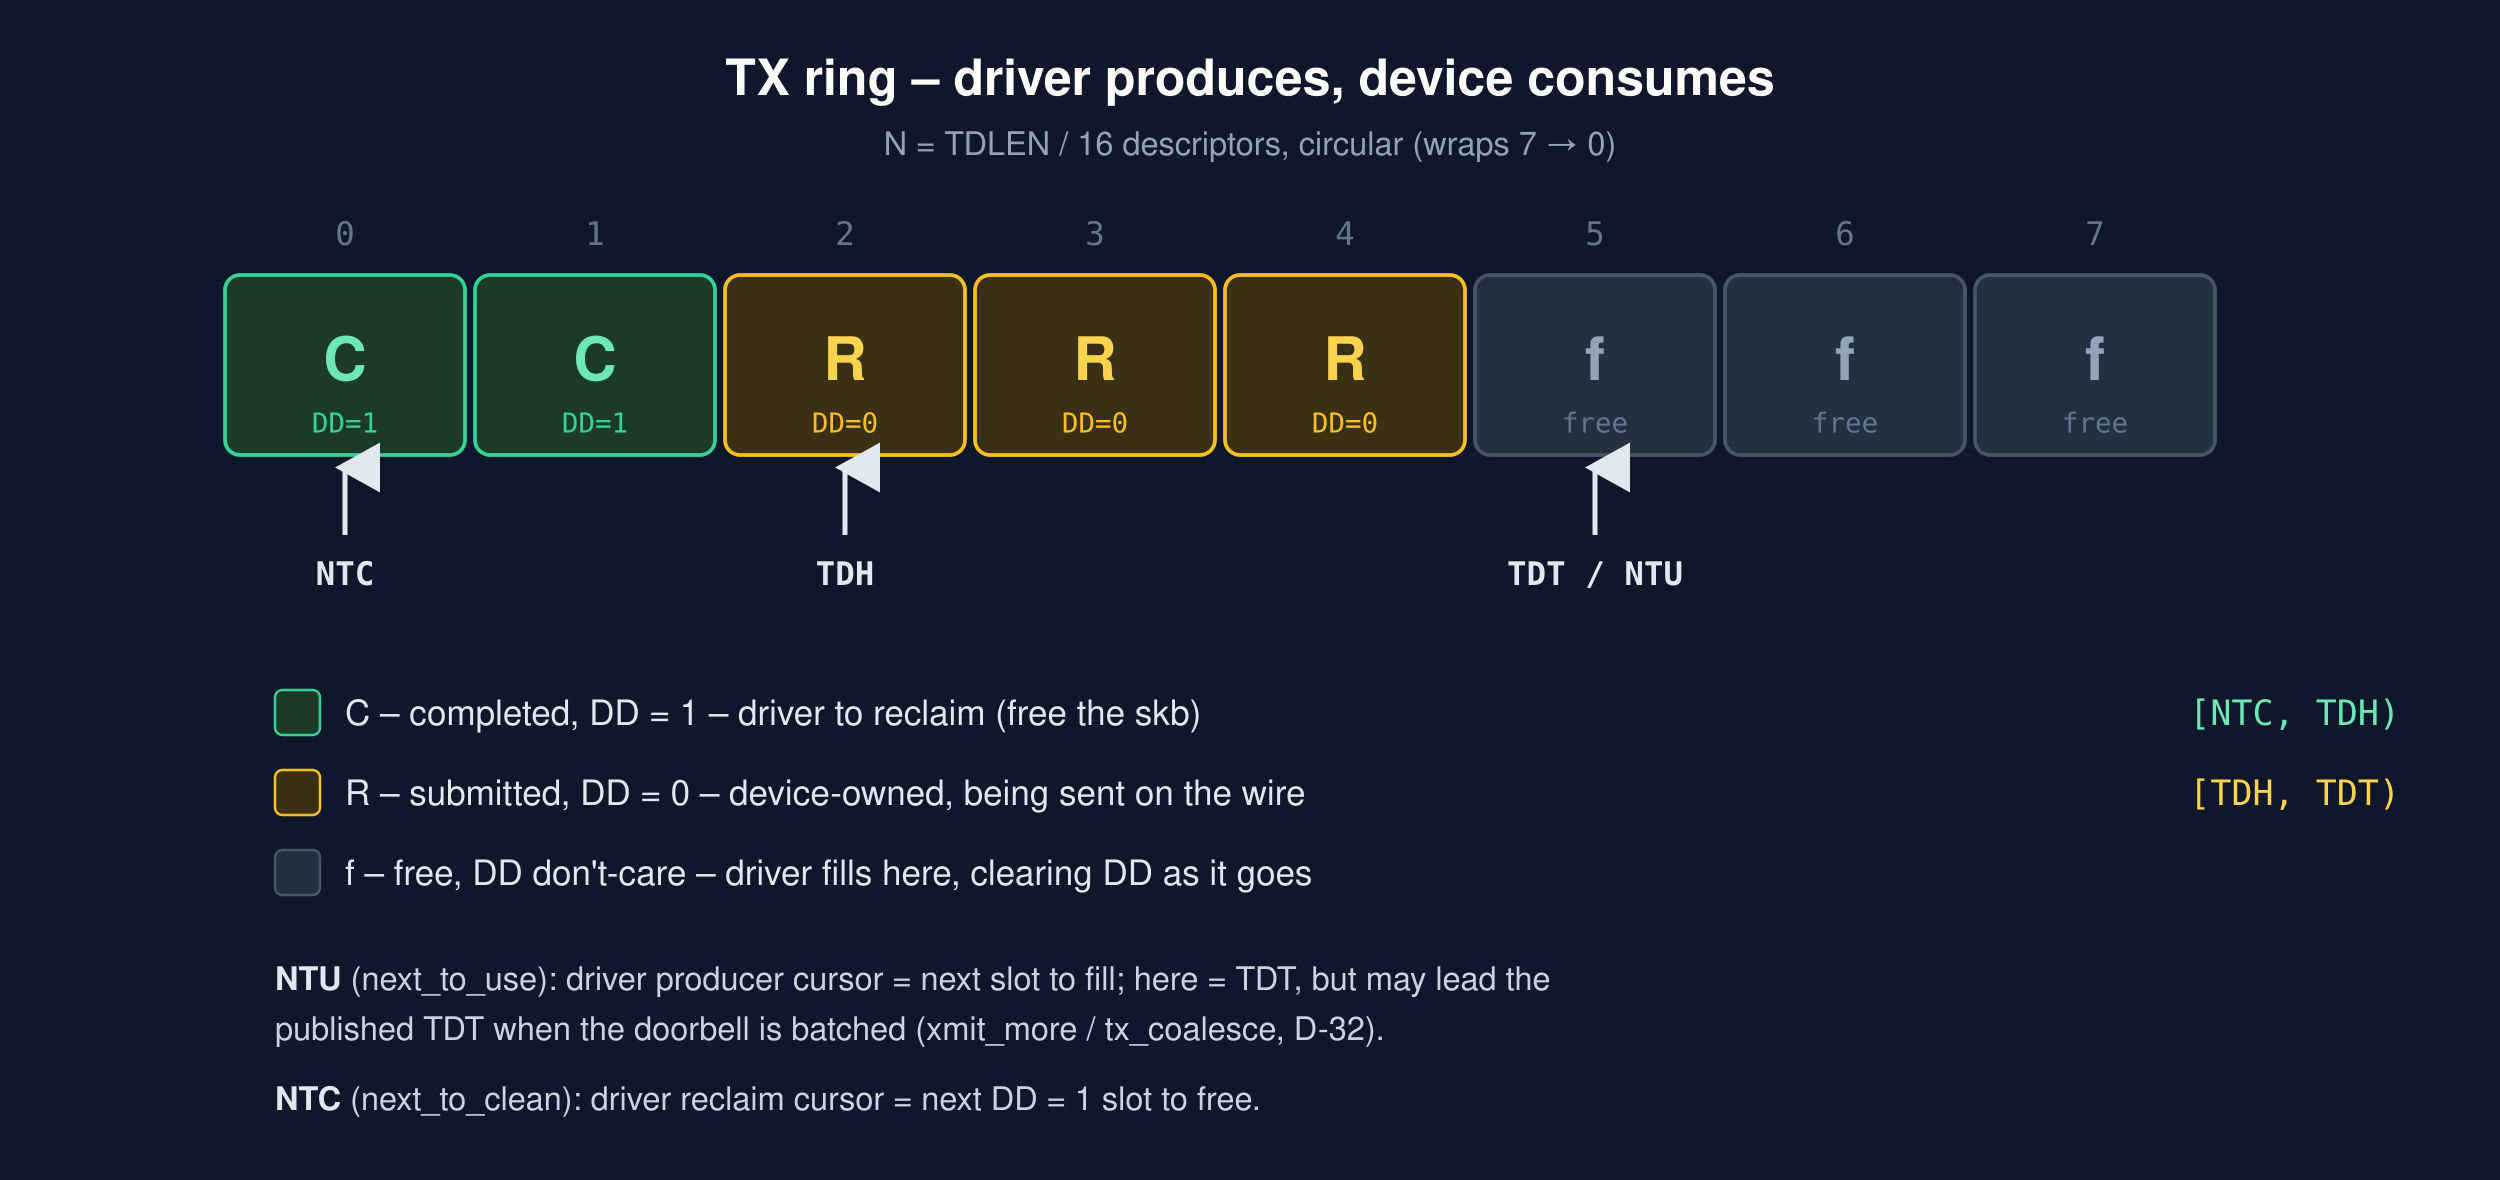
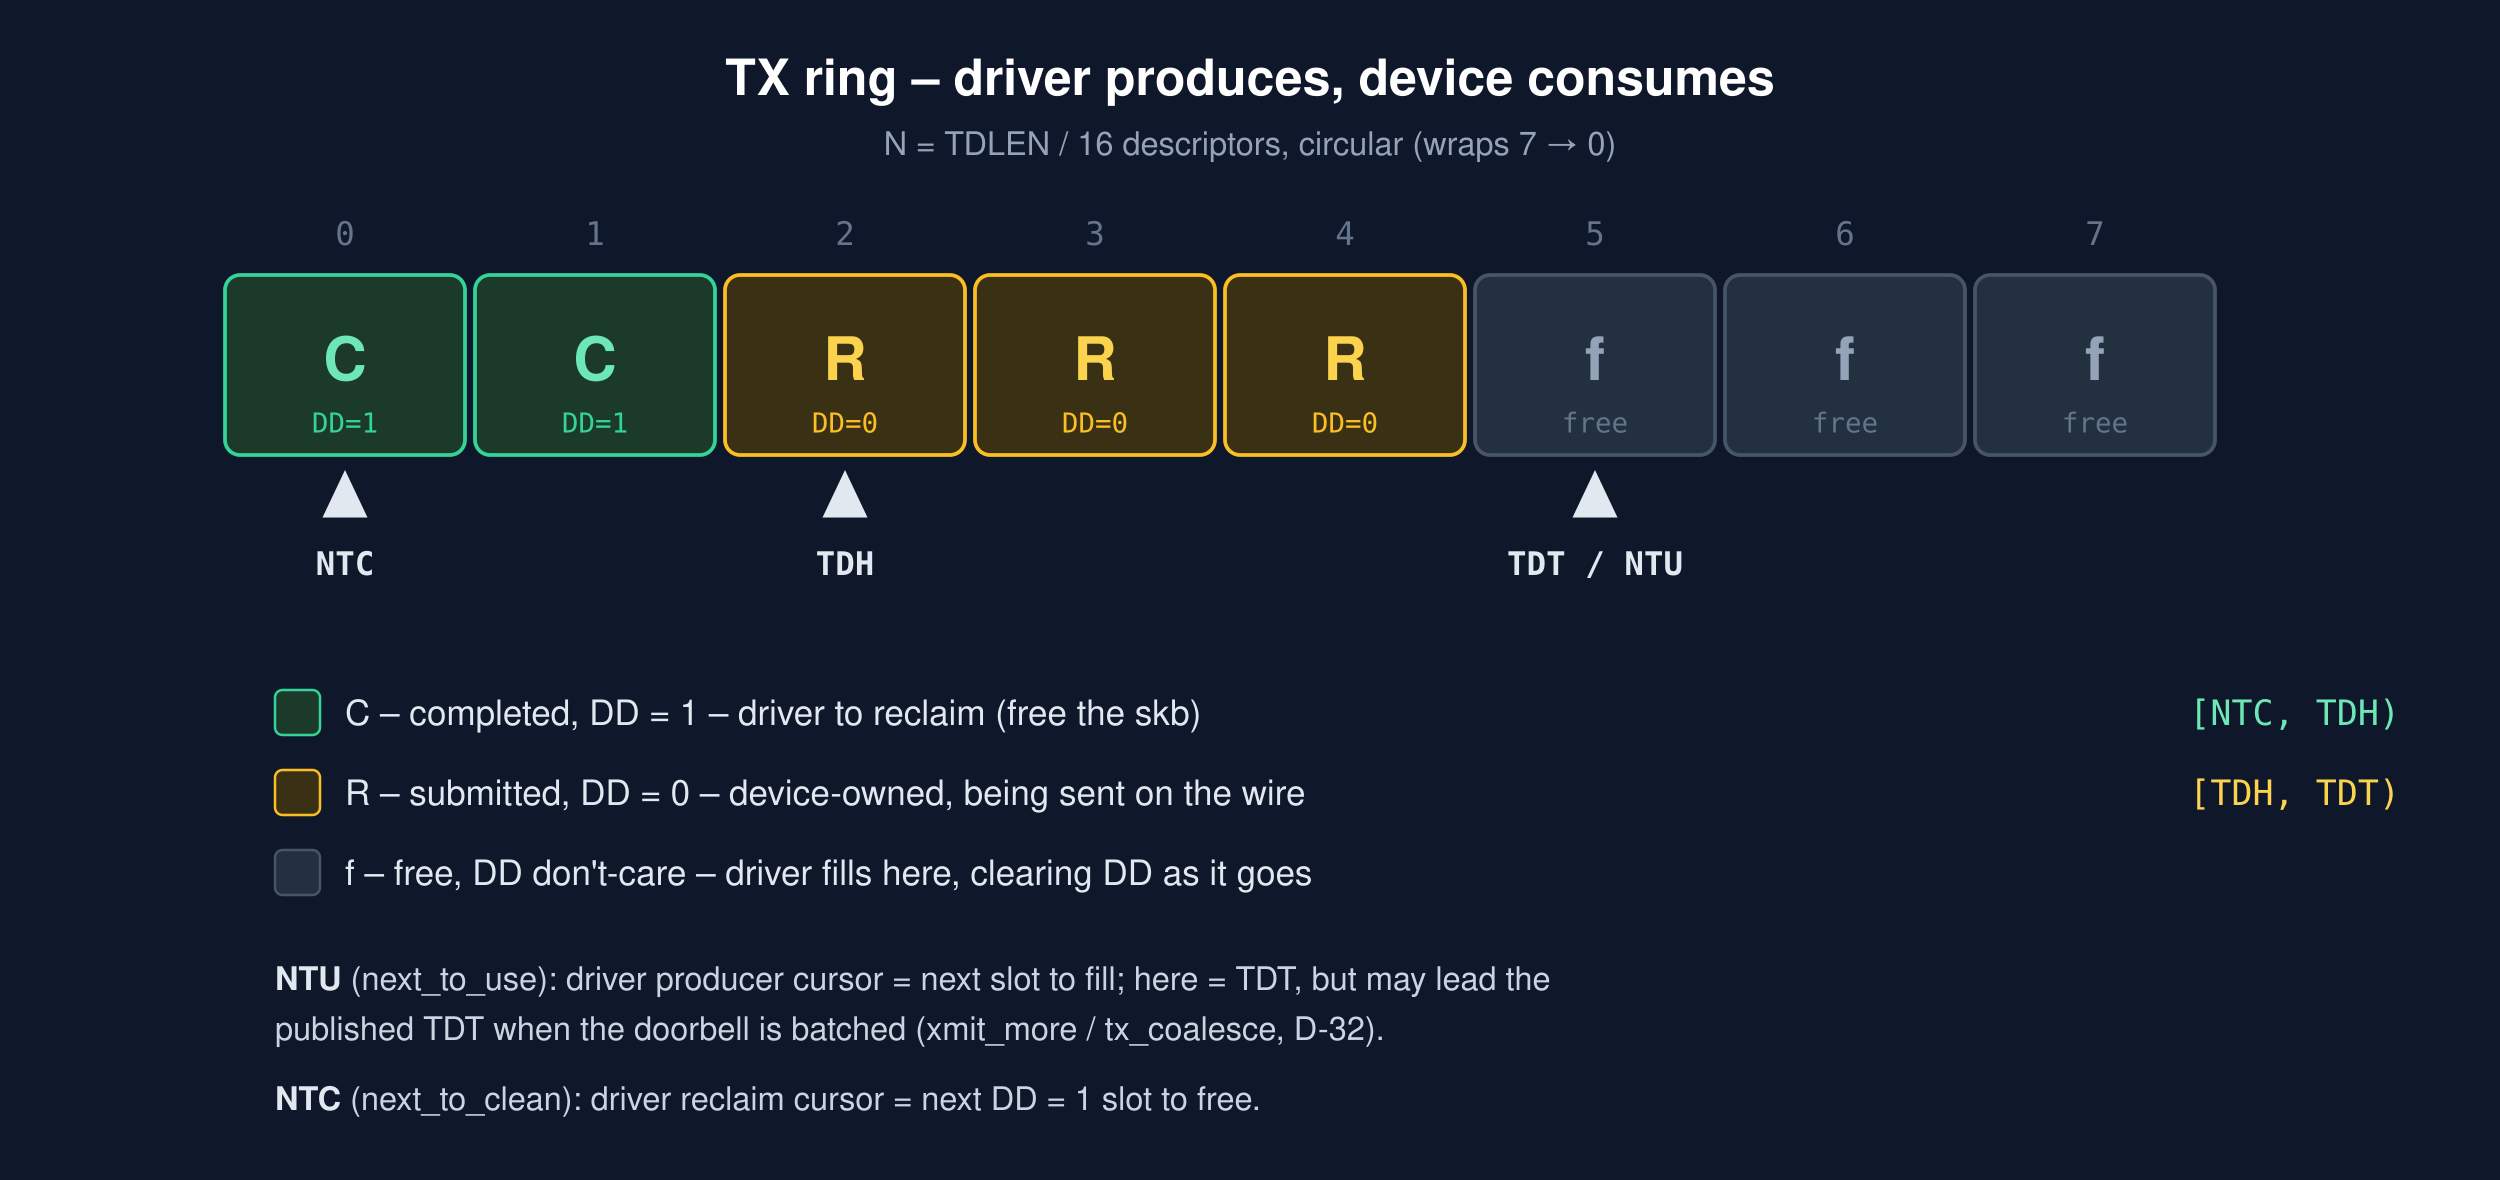
<svg xmlns="http://www.w3.org/2000/svg" viewBox="0 0 1000 472" width="1000" height="472" font-family="Segoe UI, Helvetica, Arial, sans-serif" role="img" aria-label="TX ring snapshot: the driver fills descriptors and the device sends them. Green slots are completed (DD=1) awaiting reclaim, amber slots are submitted and device-owned (DD=0), gray slots are free.">
-   <defs>
-     <marker id="tu" markerWidth="11" markerHeight="11" refX="5" refY="2" orient="auto">
-       <path d="M5,0 L10,9 L0,9 z" fill="#e2e8f0" />
-     </marker>
-   </defs>
  <rect x="0" y="0" width="1000" height="472" fill="#0f172a" />
  <text x="500" y="38" text-anchor="middle" fill="#fff" font-size="20" font-weight="700">TX ring – driver produces, device consumes</text>
  <text x="500" y="62" text-anchor="middle" fill="#94a3b8" font-size="13">N = TDLEN / 16 descriptors, circular (wraps 7 → 0)</text>
  <g fill="#64748b" font-size="13" text-anchor="middle" font-family="monospace">
    <text x="138" y="98">0</text>
    <text x="238" y="98">1</text>
    <text x="338" y="98">2</text>
    <text x="438" y="98">3</text>
    <text x="538" y="98">4</text>
    <text x="638" y="98">5</text>
    <text x="738" y="98">6</text>
    <text x="838" y="98">7</text>
  </g>
  <g text-anchor="middle">
    <rect x="90" y="110" width="96" height="72" rx="6" fill="#1b3a2a" stroke="#34d399" stroke-width="1.5" />
    <text x="138" y="152" fill="#6ee7b7" font-size="24" font-weight="700">C</text>
    <text x="138" y="173" fill="#34d399" font-size="11" font-family="monospace">DD=1</text>
    <rect x="190" y="110" width="96" height="72" rx="6" fill="#1b3a2a" stroke="#34d399" stroke-width="1.5" />
    <text x="238" y="152" fill="#6ee7b7" font-size="24" font-weight="700">C</text>
    <text x="238" y="173" fill="#34d399" font-size="11" font-family="monospace">DD=1</text>
    <rect x="290" y="110" width="96" height="72" rx="6" fill="#3a3115" stroke="#fbbf24" stroke-width="1.5" />
    <text x="338" y="152" fill="#fcd34d" font-size="24" font-weight="700">R</text>
    <text x="338" y="173" fill="#fbbf24" font-size="11" font-family="monospace">DD=0</text>
    <rect x="390" y="110" width="96" height="72" rx="6" fill="#3a3115" stroke="#fbbf24" stroke-width="1.5" />
    <text x="438" y="152" fill="#fcd34d" font-size="24" font-weight="700">R</text>
    <text x="438" y="173" fill="#fbbf24" font-size="11" font-family="monospace">DD=0</text>
    <rect x="490" y="110" width="96" height="72" rx="6" fill="#3a3115" stroke="#fbbf24" stroke-width="1.5" />
    <text x="538" y="152" fill="#fcd34d" font-size="24" font-weight="700">R</text>
    <text x="538" y="173" fill="#fbbf24" font-size="11" font-family="monospace">DD=0</text>
    <rect x="590" y="110" width="96" height="72" rx="6" fill="#22303f" stroke="#475569" stroke-width="1.5" />
    <text x="638" y="152" fill="#94a3b8" font-size="24" font-weight="700">f</text>
    <text x="638" y="173" fill="#64748b" font-size="11" font-family="monospace">free</text>
    <rect x="690" y="110" width="96" height="72" rx="6" fill="#22303f" stroke="#475569" stroke-width="1.5" />
    <text x="738" y="152" fill="#94a3b8" font-size="24" font-weight="700">f</text>
    <text x="738" y="173" fill="#64748b" font-size="11" font-family="monospace">free</text>
    <rect x="790" y="110" width="96" height="72" rx="6" fill="#22303f" stroke="#475569" stroke-width="1.5" />
    <text x="838" y="152" fill="#94a3b8" font-size="24" font-weight="700">f</text>
    <text x="838" y="173" fill="#64748b" font-size="11" font-family="monospace">free</text>
  </g>
  <g text-anchor="middle">
-     <line x1="138" y1="214" x2="138" y2="187" stroke="#e2e8f0" stroke-width="2" marker-end="url(#tu)" />
-     <text x="138" y="234" fill="#e2e8f0" font-size="13" font-weight="700" font-family="monospace">NTC</text>
-     <line x1="338" y1="214" x2="338" y2="187" stroke="#e2e8f0" stroke-width="2" marker-end="url(#tu)" />
-     <text x="338" y="234" fill="#e2e8f0" font-size="13" font-weight="700" font-family="monospace">TDH</text>
-     <line x1="638" y1="214" x2="638" y2="187" stroke="#e2e8f0" stroke-width="2" marker-end="url(#tu)" />
-     <text x="638" y="234" fill="#e2e8f0" font-size="13" font-weight="700" font-family="monospace">TDT / NTU</text>
+     <polygon points="138,188 129,207 147,207" fill="#e2e8f0" />
+     <text x="138" y="230" fill="#e2e8f0" font-size="13" font-weight="700" font-family="monospace">NTC</text>
+     <polygon points="338,188 329,207 347,207" fill="#e2e8f0" />
+     <text x="338" y="230" fill="#e2e8f0" font-size="13" font-weight="700" font-family="monospace">TDH</text>
+     <polygon points="638,188 629,207 647,207" fill="#e2e8f0" />
+     <text x="638" y="230" fill="#e2e8f0" font-size="13" font-weight="700" font-family="monospace">TDT / NTU</text>
  </g>
  <g font-size="14">
    <rect x="110" y="276" width="18" height="18" rx="3" fill="#1b3a2a" stroke="#34d399" />
    <text x="138" y="290" fill="#e2e8f0">C – completed, DD = 1 – driver to reclaim (free the skb)</text>
    <text x="960" y="290" text-anchor="end" fill="#6ee7b7" font-family="monospace">[NTC, TDH)</text>
    <rect x="110" y="308" width="18" height="18" rx="3" fill="#3a3115" stroke="#fbbf24" />
    <text x="138" y="322" fill="#e2e8f0">R – submitted, DD = 0 – device-owned, being sent on the wire</text>
    <text x="960" y="322" text-anchor="end" fill="#fcd34d" font-family="monospace">[TDH, TDT)</text>
    <rect x="110" y="340" width="18" height="18" rx="3" fill="#22303f" stroke="#475569" />
    <text x="138" y="354" fill="#e2e8f0">f – free, DD don't-care – driver fills here, clearing DD as it goes</text>
  </g>
  <g font-size="13" fill="#cbd5e1">
    <text x="110" y="396">
      <tspan fill="#e2e8f0" font-weight="700">NTU</tspan> (next_to_use): driver producer cursor = next slot to fill; here = TDT, but may lead the</text>
    <text x="110" y="416">published TDT when the doorbell is batched (xmit_more / tx_coalesce, D-32).</text>
    <text x="110" y="444">
      <tspan fill="#e2e8f0" font-weight="700">NTC</tspan> (next_to_clean): driver reclaim cursor = next DD = 1 slot to free.</text>
  </g>
</svg>
